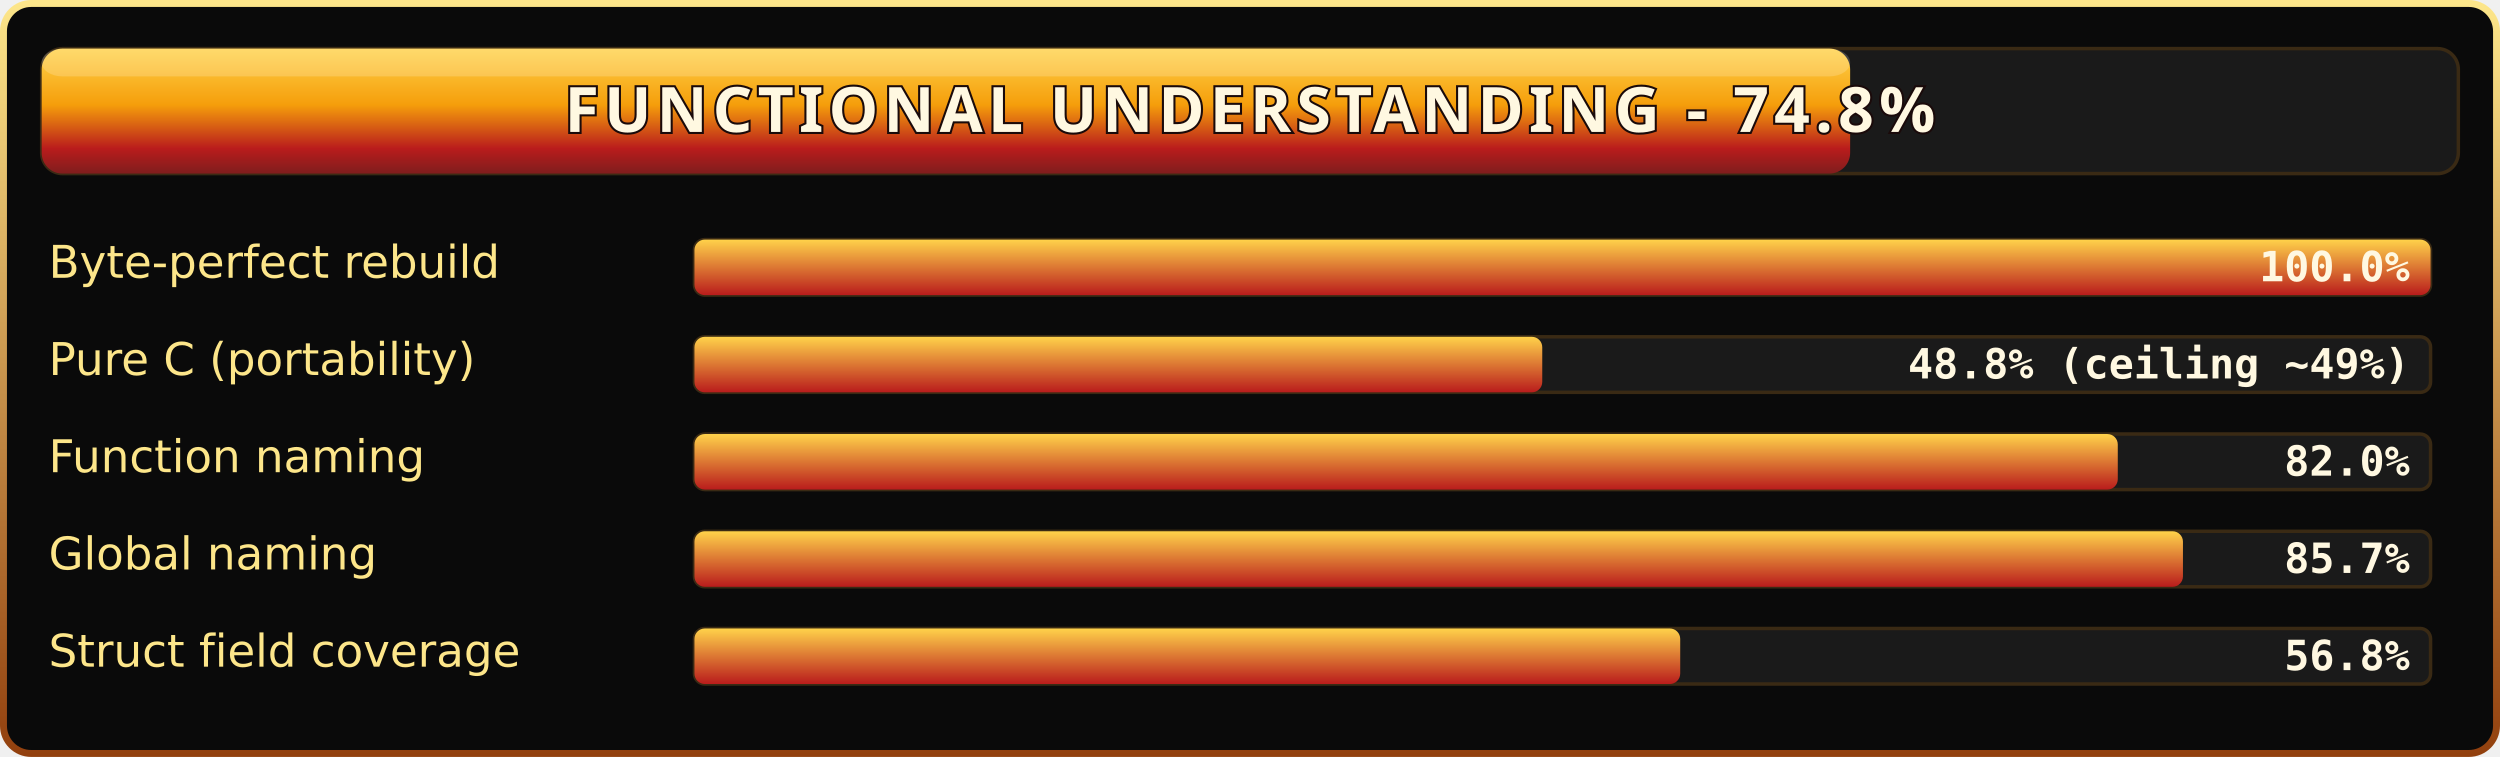
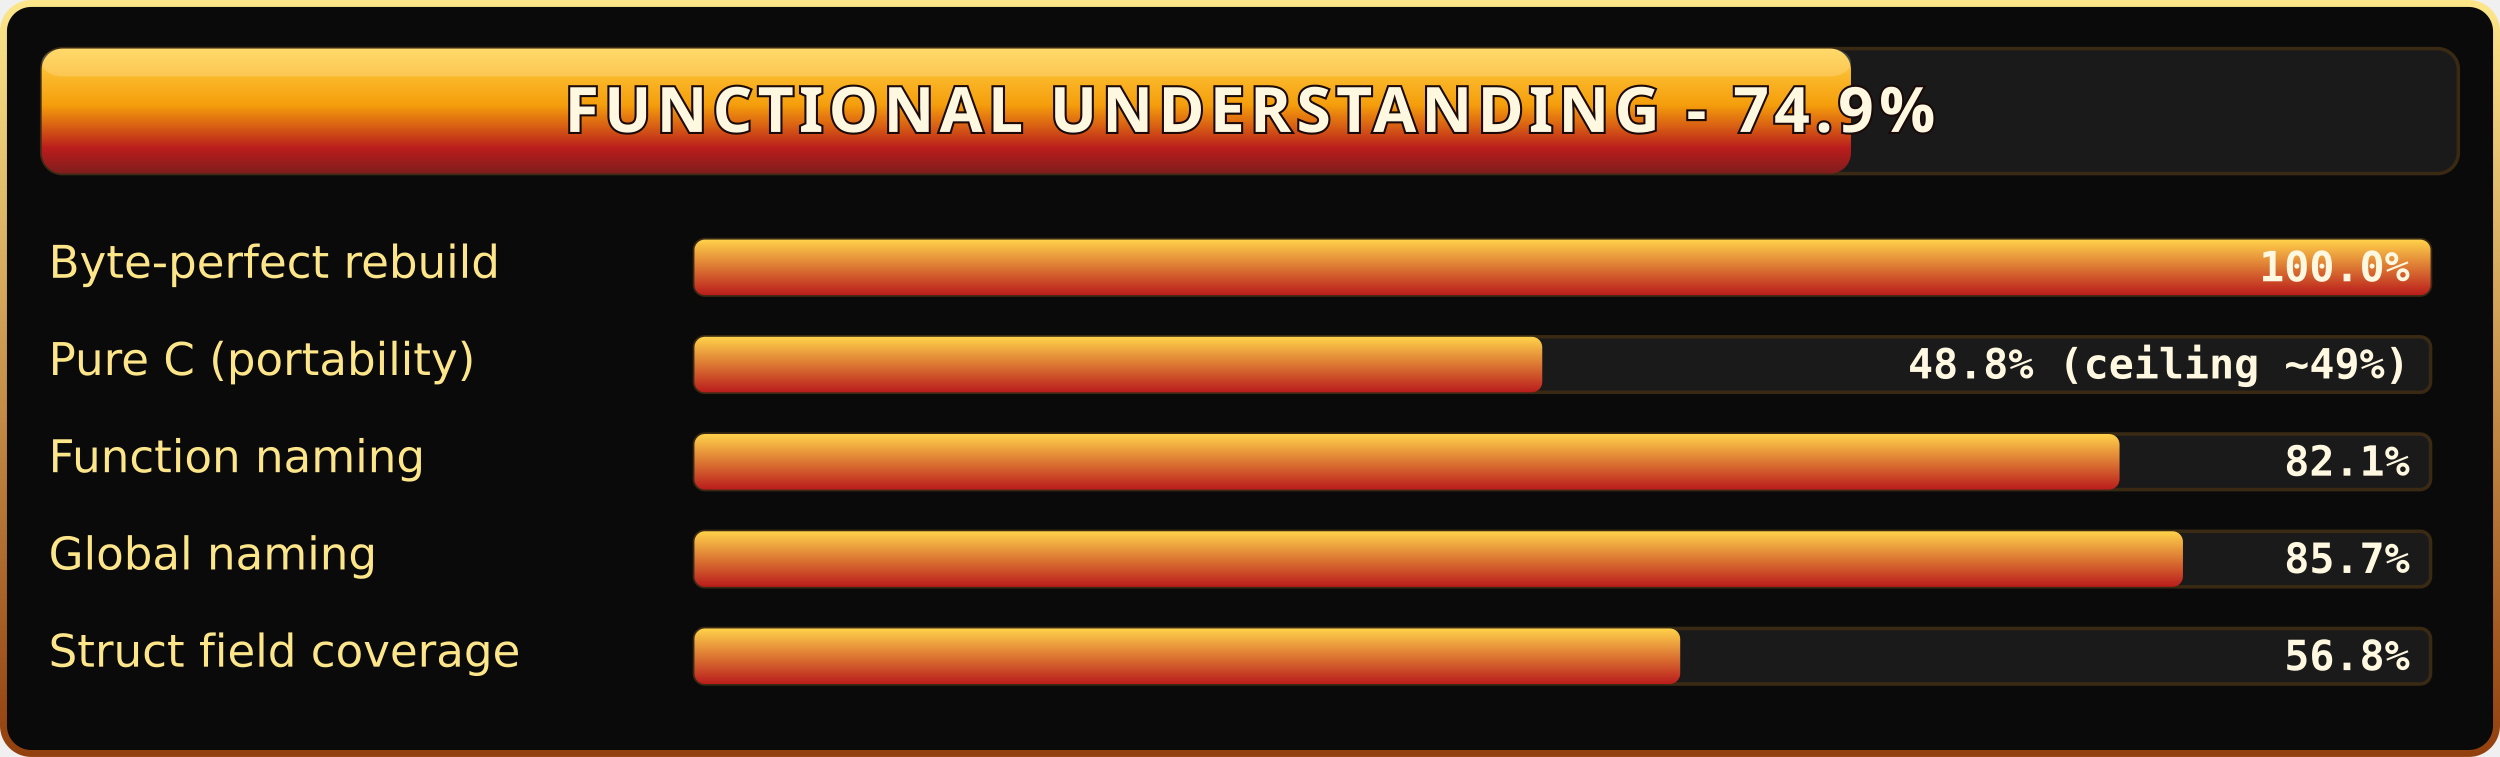
- <svg xmlns="http://www.w3.org/2000/svg" width="720" height="218" viewBox="0 0 720 218" role="img" aria-label="MK4 decomp progress 74.8%">
+ <svg xmlns="http://www.w3.org/2000/svg" width="720" height="218" viewBox="0 0 720 218" role="img" aria-label="MK4 decomp progress 74.9%">
  <defs>
    <linearGradient id="fillGrad" x1="0" y1="0" x2="0" y2="1">
      <stop offset="0%" stop-color="#ffd24a" />
      <stop offset="45%" stop-color="#f59e0b" />
      <stop offset="80%" stop-color="#b91c1c" />
      <stop offset="100%" stop-color="#7f1d1d" />
    </linearGradient>
    <linearGradient id="rowGrad" x1="0" y1="0" x2="0" y2="1">
      <stop offset="0%" stop-color="#ffd24a" />
      <stop offset="100%" stop-color="#b91c1c" />
    </linearGradient>
    <linearGradient id="borderGrad" x1="0" y1="0" x2="0" y2="1">
      <stop offset="0%" stop-color="#fde68a" />
      <stop offset="100%" stop-color="#92400e" />
    </linearGradient>
  </defs>
  <rect x="1" y="1" width="718" height="216" rx="8" ry="8" fill="#0a0a0a" stroke="url(#borderGrad)" stroke-width="2" />
  <rect x="12" y="14" width="696" height="36" rx="6" ry="6" fill="#1a1a1a" stroke="#3a2a14" stroke-width="1" />
-   <rect x="12" y="14" width="520.84" height="36" rx="6" ry="6" fill="url(#fillGrad)" />
-   <rect x="12" y="14" width="520.84" height="8" rx="6" ry="6" fill="#ffffff" opacity="0.18" />
-   <text x="360.0" y="38.0" font-family="Impact, 'Arial Black', sans-serif" font-size="18" font-weight="900" text-anchor="middle" fill="#fff8e1" stroke="#1a0a0a" stroke-width="1.2" paint-order="stroke fill" letter-spacing="1.5">FUNCTIONAL UNDERSTANDING - 74.8%</text>
+   <rect x="12" y="14" width="521.08" height="36" rx="6" ry="6" fill="url(#fillGrad)" />
+   <rect x="12" y="14" width="521.08" height="8" rx="6" ry="6" fill="#ffffff" opacity="0.18" />
+   <text x="360.0" y="38.0" font-family="Impact, 'Arial Black', sans-serif" font-size="18" font-weight="900" text-anchor="middle" fill="#fff8e1" stroke="#1a0a0a" stroke-width="1.2" paint-order="stroke fill" letter-spacing="1.5">FUNCTIONAL UNDERSTANDING - 74.9%</text>
  <text x="14" y="80" font-family="'DejaVu Sans', Verdana, sans-serif" font-size="13" fill="#fde68a">Byte-perfect rebuild</text>
  <rect x="200" y="69" width="500" height="16" rx="3" ry="3" fill="#1a1a1a" stroke="#3a2a14" stroke-width="1" />
  <rect x="200" y="69" width="500.00" height="16" rx="3" ry="3" fill="url(#rowGrad)" />
  <text x="694" y="81" font-family="'DejaVu Sans Mono', monospace" font-size="12" fill="#fff8e1" text-anchor="end" font-weight="bold">100.0%</text>
  <text x="14" y="108" font-family="'DejaVu Sans', Verdana, sans-serif" font-size="13" fill="#fde68a">Pure C (portability)</text>
  <rect x="200" y="97" width="500" height="16" rx="3" ry="3" fill="#1a1a1a" stroke="#3a2a14" stroke-width="1" />
  <rect x="200" y="97" width="244.17" height="16" rx="3" ry="3" fill="url(#rowGrad)" />
  <text x="694" y="109" font-family="'DejaVu Sans Mono', monospace" font-size="12" fill="#fff8e1" text-anchor="end" font-weight="bold">48.8% (ceiling ~49%)</text>
  <text x="14" y="136" font-family="'DejaVu Sans', Verdana, sans-serif" font-size="13" fill="#fde68a">Function naming</text>
  <rect x="200" y="125" width="500" height="16" rx="3" ry="3" fill="#1a1a1a" stroke="#3a2a14" stroke-width="1" />
-   <rect x="200" y="125" width="409.92" height="16" rx="3" ry="3" fill="url(#rowGrad)" />
-   <text x="694" y="137" font-family="'DejaVu Sans Mono', monospace" font-size="12" fill="#fff8e1" text-anchor="end" font-weight="bold">82.0%</text>
+   <rect x="200" y="125" width="410.43" height="16" rx="3" ry="3" fill="url(#rowGrad)" />
+   <text x="694" y="137" font-family="'DejaVu Sans Mono', monospace" font-size="12" fill="#fff8e1" text-anchor="end" font-weight="bold">82.1%</text>
  <text x="14" y="164" font-family="'DejaVu Sans', Verdana, sans-serif" font-size="13" fill="#fde68a">Global naming</text>
  <rect x="200" y="153" width="500" height="16" rx="3" ry="3" fill="#1a1a1a" stroke="#3a2a14" stroke-width="1" />
  <rect x="200" y="153" width="428.69" height="16" rx="3" ry="3" fill="url(#rowGrad)" />
  <text x="694" y="165" font-family="'DejaVu Sans Mono', monospace" font-size="12" fill="#fff8e1" text-anchor="end" font-weight="bold">85.7%</text>
  <text x="14" y="192" font-family="'DejaVu Sans', Verdana, sans-serif" font-size="13" fill="#fde68a">Struct field coverage</text>
  <rect x="200" y="181" width="500" height="16" rx="3" ry="3" fill="#1a1a1a" stroke="#3a2a14" stroke-width="1" />
  <rect x="200" y="181" width="283.90" height="16" rx="3" ry="3" fill="url(#rowGrad)" />
  <text x="694" y="193" font-family="'DejaVu Sans Mono', monospace" font-size="12" fill="#fff8e1" text-anchor="end" font-weight="bold">56.8%</text>
</svg>
